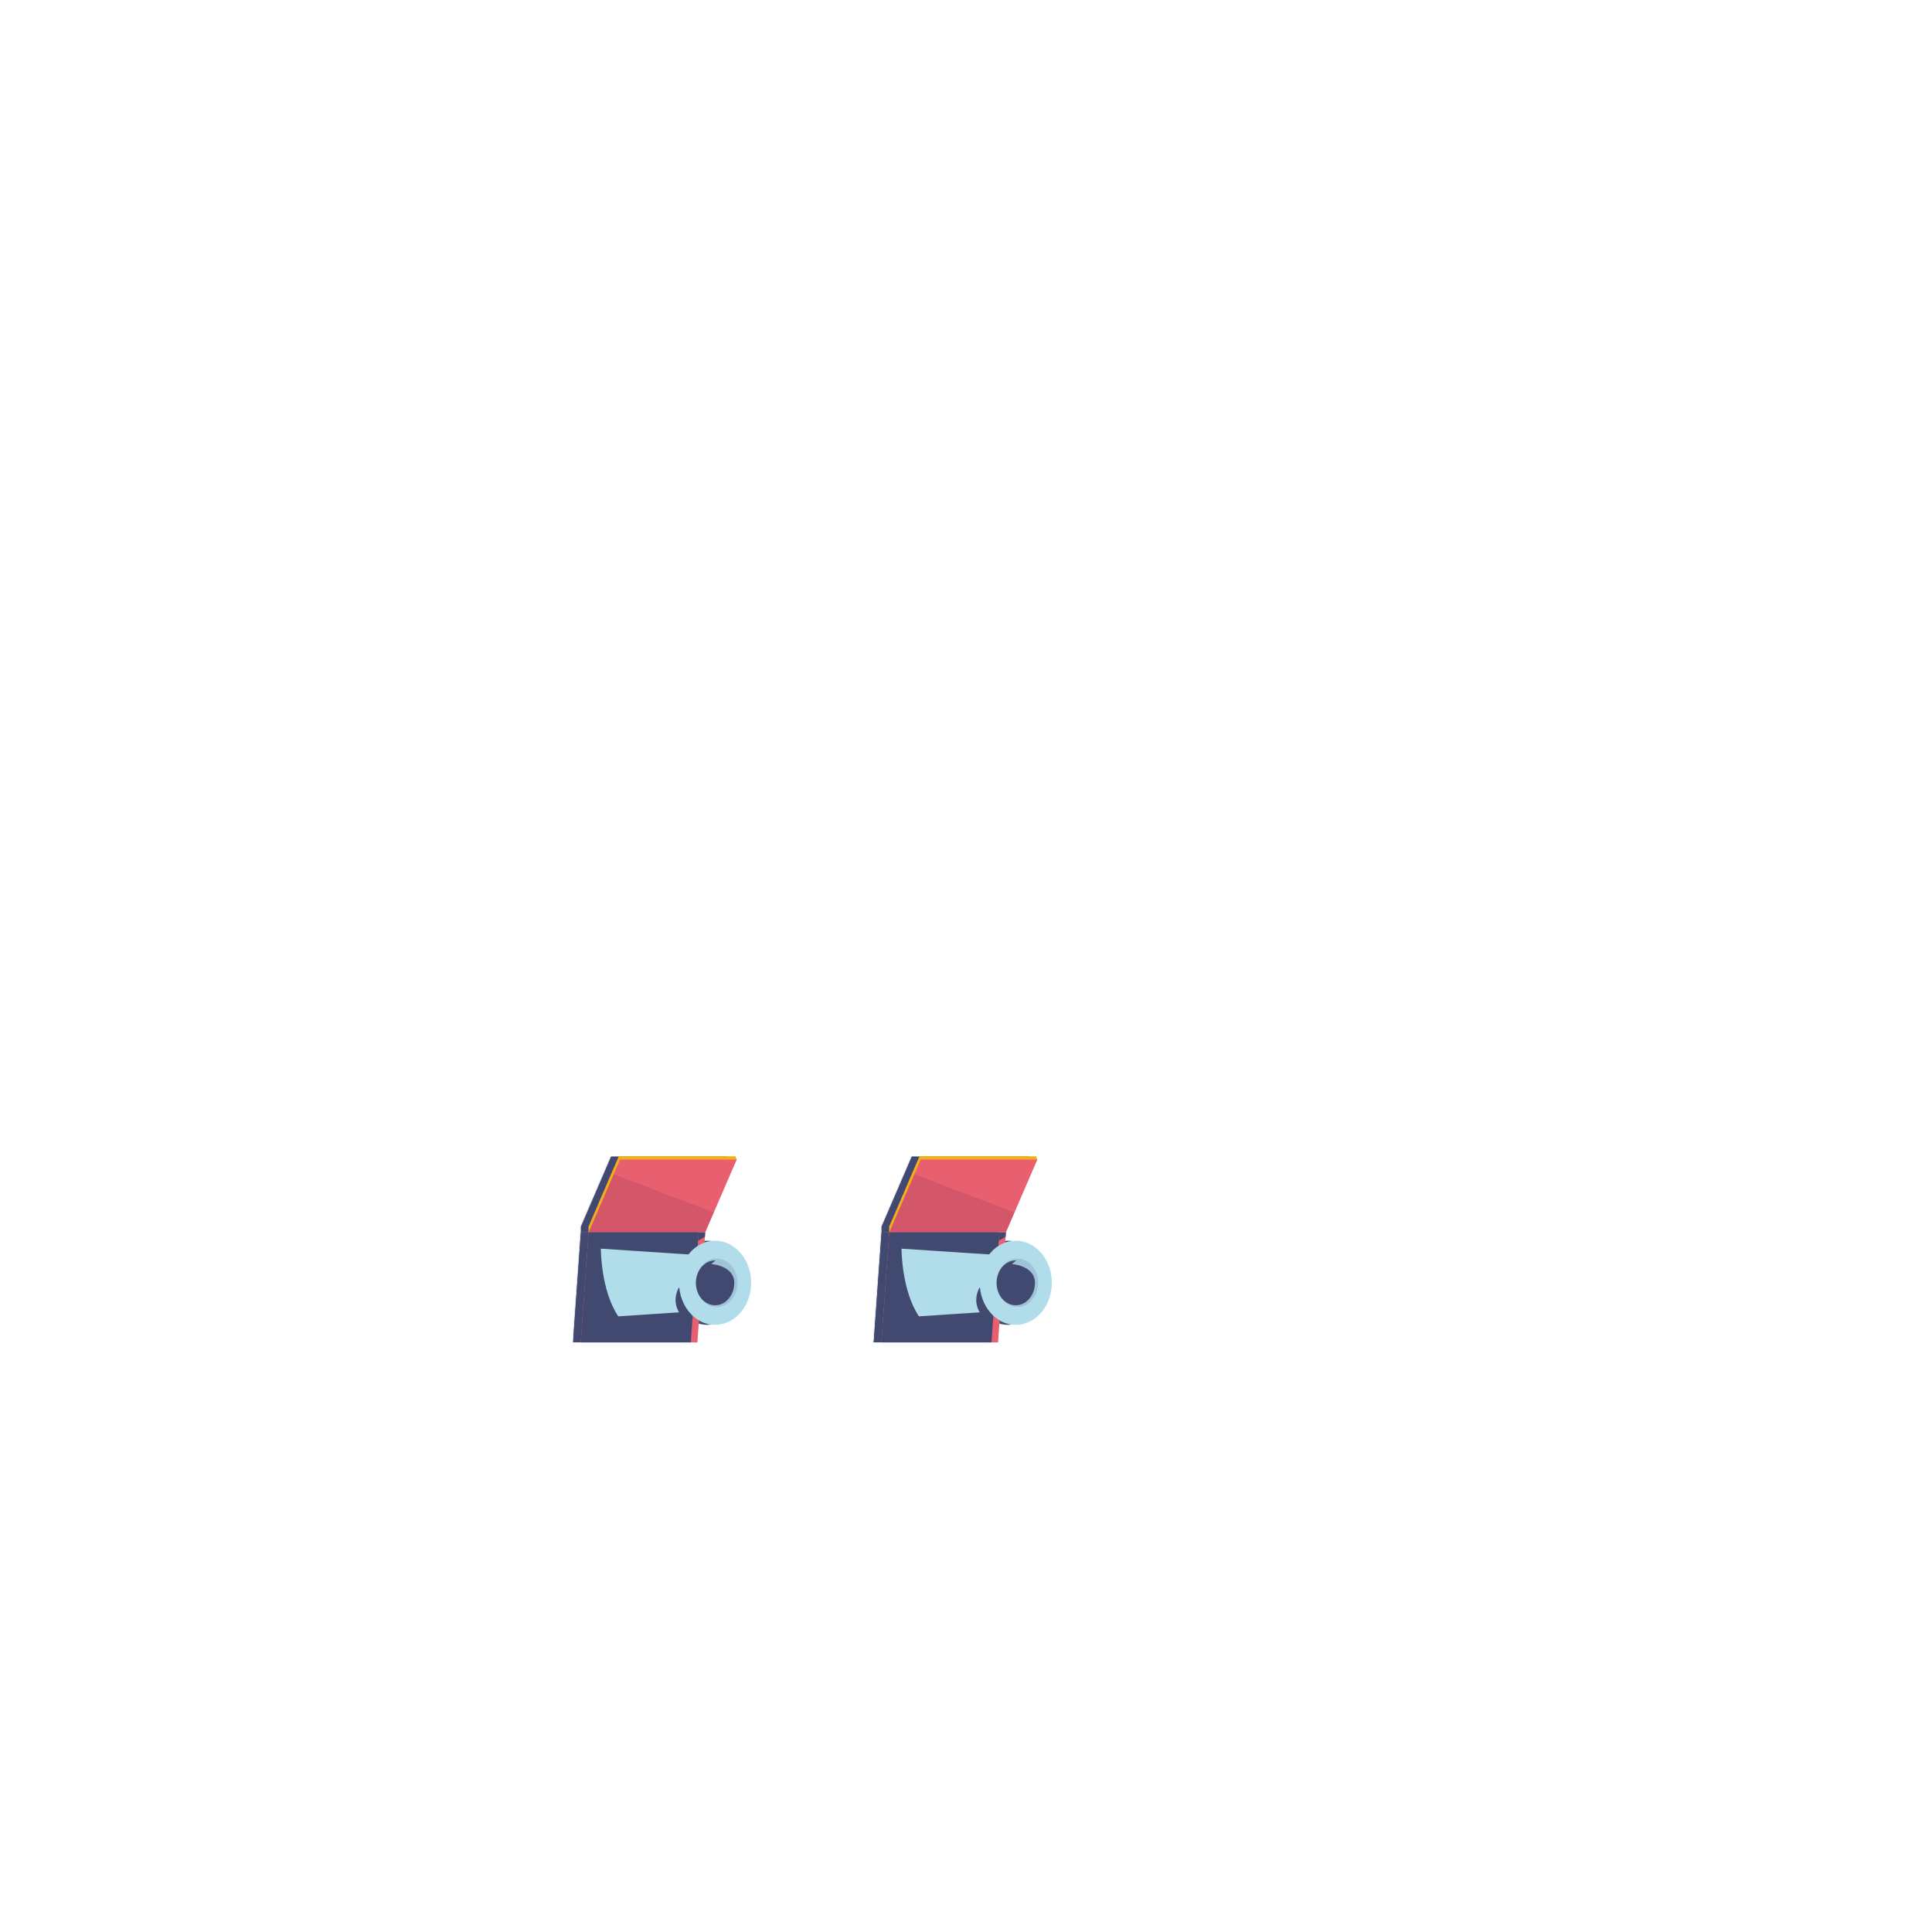
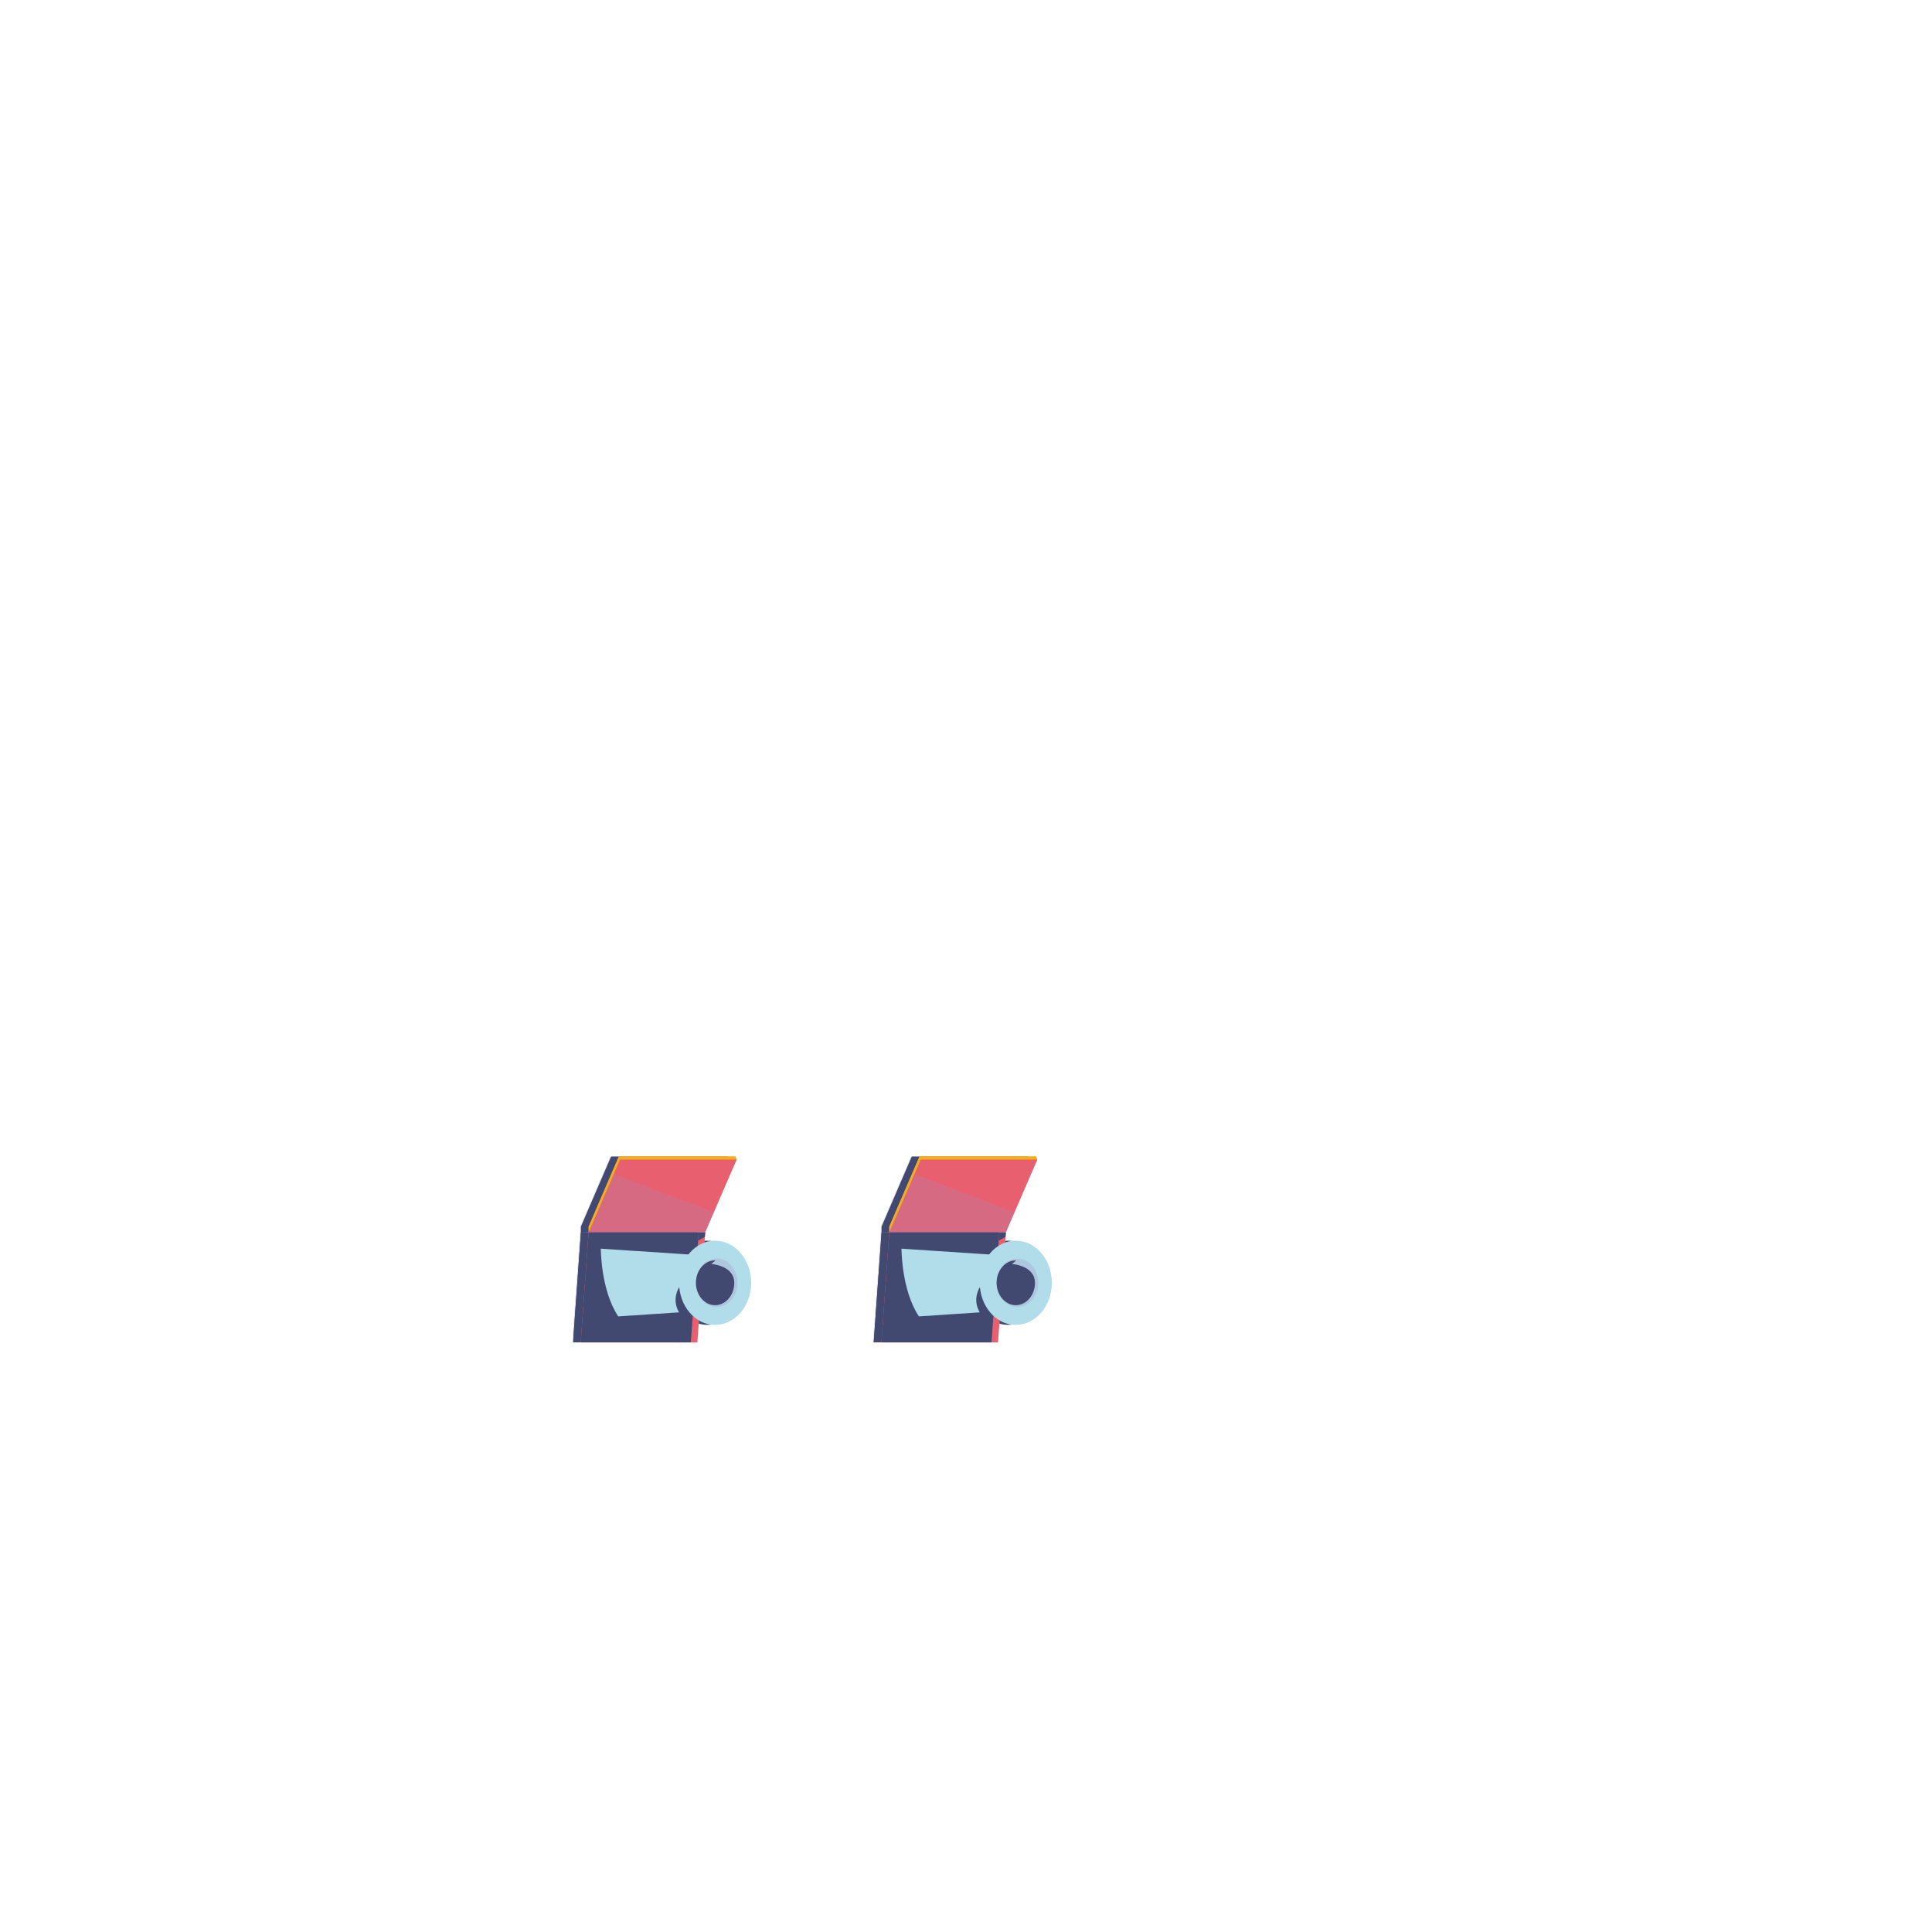
- <svg xmlns="http://www.w3.org/2000/svg" viewBox="0 0 300 300">
+ <svg xmlns="http://www.w3.org/2000/svg" width="300" height="300" viewBox="0 0 300 300">
  <defs>
-     <style>.cls-1{fill:#f4af13;}.cls-2{fill:#b1ddea;}.cls-3{fill:#e86170;}.cls-4{filter:url(#drop-shadow-1);}.cls-5{isolation:isolate;}.cls-6{fill:#a384bb;mix-blend-mode:multiply;opacity:.25;}.cls-7{fill:#42496f;}</style>
-     <filter id="drop-shadow-1" x="88.96" y="179.55" width="74.37" height="28.9" filterUnits="userSpaceOnUse">
-       <feOffset dx="-1.22" dy="0" />
-       <feGaussianBlur result="blur" stdDeviation="0" />
+     <filter id="b" data-name="drop-shadow-1" x="88.962" y="179.553" width="74.365" height="28.897" filterUnits="userSpaceOnUse">
+       <feOffset dx="-1.219" dy="0" />
+       <feGaussianBlur result="c" stdDeviation="0" />
      <feFlood flood-color="#42496f" flood-opacity="1" />
-       <feComposite in2="blur" operator="in" />
+       <feComposite in2="c" operator="in" />
      <feComposite in="SourceGraphic" />
    </filter>
  </defs>
-   <g class="cls-5">
-     <g id="bateau_02">
-       <g class="cls-4">
-         <polygon class="cls-3" points="108.29 208.45 90.18 208.45 91.4 191.36 109.51 191.36 108.29 208.45" />
-         <polygon class="cls-1" points="114.21 179.55 96.1 179.55 91.4 190.46 91.4 191.36 109.51 190.46 114.39 180.06 114.21 179.55" />
-         <polygon class="cls-3" points="114.39 180.06 96.28 180.06 91.4 191.36 109.51 191.36 114.39 180.06" />
-         <polygon class="cls-6" points="110.84 188.27 95.3 182.34 91.4 191.36 109.51 191.36 110.84 188.27" />
-         <polygon class="cls-7" points="107.27 208.45 90.18 208.45 91.4 191.36 108.49 191.36 107.27 208.45" />
-         <polygon class="cls-7" points="108.49 191.36 109.51 191.36 109.46 192.05 108.4 192.65 108.49 191.36" />
-         <path class="cls-2" d="M93.3,193.89s-.03,6.43,2.7,10.51l9.44-.62c-1.21-2.06,0-3.88,0-3.88l3.1,3.67,4.1-.27v-8.13l-19.35-1.28Z" />
-         <ellipse class="cls-2" cx="111.04" cy="199.19" rx="5.6" ry="6.53" />
-         <ellipse class="cls-6" cx="111.29" cy="199.19" rx="3.23" ry="3.77" />
-         <path class="cls-7" d="M110.45,196.27l.66-.55s-.05,0-.07,0c-1.64,0-2.98,1.56-2.98,3.48s1.33,3.48,2.98,3.48,2.98-1.56,2.98-3.48c0-.16-.02-.32-.04-.48-.4-2.24-3.53-2.44-3.53-2.44Z" />
-         <polygon class="cls-3" points="154.98 208.45 136.87 208.45 138.09 191.36 156.2 191.36 154.98 208.45" />
-         <polygon class="cls-1" points="160.9 179.55 142.79 179.55 138.09 190.46 138.09 191.36 156.2 190.46 161.07 180.06 160.9 179.55" />
-         <polygon class="cls-3" points="161.07 180.06 142.97 180.06 138.09 191.36 156.2 191.36 161.07 180.06" />
-         <polygon class="cls-6" points="157.53 188.27 141.98 182.34 138.09 191.36 156.2 191.36 157.53 188.27" />
-         <polygon class="cls-7" points="153.96 208.45 136.87 208.45 138.09 191.36 155.18 191.36 153.96 208.45" />
-         <polygon class="cls-7" points="155.18 191.36 156.2 191.36 156.15 192.05 155.09 192.65 155.18 191.36" />
-         <path class="cls-2" d="M139.99,193.89s-.03,6.43,2.7,10.51l9.44-.62c-1.21-2.06,0-3.88,0-3.88l3.1,3.67,4.1-.27v-8.13l-19.35-1.28Z" />
-         <ellipse class="cls-2" cx="157.73" cy="199.19" rx="5.6" ry="6.53" />
-         <ellipse class="cls-6" cx="157.98" cy="199.19" rx="3.23" ry="3.77" />
-         <path class="cls-7" d="M157.14,196.27l.66-.55s-.05,0-.07,0c-1.64,0-2.98,1.56-2.98,3.48s1.33,3.48,2.98,3.48,2.98-1.56,2.98-3.48c0-.16-.02-.32-.04-.48-.4-2.24-3.53-2.44-3.53-2.44Z" />
+   <g isolation="isolate">
+     <g id="a" data-name="bateau 02">
+       <g filter="url(#b)">
+         <g>
+           <g>
+             <polygon points="108.286 208.45 90.181 208.45 91.401 191.357 109.506 191.357 108.286 208.45" fill="#e86170" />
+             <polygon points="114.208 179.553 96.103 179.553 91.401 190.465 91.401 191.357 109.506 190.465 114.385 180.056 114.208 179.553" fill="#f4af13" />
+             <polygon points="114.385 180.056 96.28 180.056 91.401 191.357 109.506 191.357 114.385 180.056" fill="#e86170" />
+             <polygon points="110.841 188.265 95.296 182.336 91.401 191.357 109.506 191.357 110.841 188.265" fill="#a384bb" mix-blend-mode="multiply" opacity=".25" />
+             <polygon points="107.274 208.45 90.181 208.45 91.401 191.357 108.494 191.357 107.274 208.45" fill="#42496f" />
+             <polygon points="108.494 191.357 109.506 191.357 109.457 192.045 108.402 192.654 108.494 191.357" fill="#42496f" />
+           </g>
+           <g>
+             <path d="M93.296,193.894s-.026,6.428,2.703,10.513l9.444-.625c-1.213-2.064,0-3.879,0-3.879l3.102,3.674,4.099-.271v-8.133l-19.348-1.279Z" fill="#b1ddea" />
+             <ellipse cx="111.041" cy="199.189" rx="5.597" ry="6.535" fill="#b1ddea" />
+             <ellipse cx="111.29" cy="199.189" rx="3.228" ry="3.769" fill="#a384bb" mix-blend-mode="multiply" opacity=".25" />
+             <path d="M110.448,196.268l.663-.548c-.024,0-.046-.008-.07-.008-1.645,0-2.979,1.557-2.979,3.478s1.334,3.478,2.979,3.478,2.979-1.557,2.979-3.478c0-.165-.023-.323-.042-.482-.397-2.236-3.529-2.44-3.529-2.44Z" fill="#42496f" />
+           </g>
+         </g>
+         <g>
+           <g>
+             <polygon points="154.975 208.45 136.87 208.45 138.09 191.357 156.195 191.357 154.975 208.45" fill="#e86170" />
+             <polygon points="160.898 179.553 142.793 179.553 138.09 190.465 138.09 191.357 156.195 190.465 161.075 180.056 160.898 179.553" fill="#f4af13" />
+             <polygon points="161.075 180.056 142.97 180.056 138.09 191.357 156.195 191.357 161.075 180.056" fill="#e86170" />
+             <polygon points="157.53 188.265 141.985 182.336 138.09 191.357 156.195 191.357 157.53 188.265" fill="#a384bb" mix-blend-mode="multiply" opacity=".25" />
+             <polygon points="153.964 208.45 136.87 208.45 138.09 191.357 155.184 191.357 153.964 208.45" fill="#42496f" />
+             <polygon points="155.184 191.357 156.195 191.357 156.146 192.045 155.091 192.654 155.184 191.357" fill="#42496f" />
+           </g>
+           <g>
+             <path d="M139.986,193.894s-.026,6.428,2.703,10.513l9.444-.625c-1.213-2.064,0-3.879,0-3.879l3.102,3.674,4.099-.271v-8.133l-19.348-1.279Z" fill="#b1ddea" />
+             <ellipse cx="157.73" cy="199.189" rx="5.597" ry="6.535" fill="#b1ddea" />
+             <ellipse cx="157.979" cy="199.189" rx="3.228" ry="3.769" fill="#a384bb" mix-blend-mode="multiply" opacity=".25" />
+             <path d="M157.138,196.268l.663-.548c-.024,0-.046-.008-.07-.008-1.645,0-2.979,1.557-2.979,3.478s1.334,3.478,2.979,3.478,2.979-1.557,2.979-3.478c0-.165-.023-.323-.042-.482-.397-2.236-3.529-2.44-3.529-2.44Z" fill="#42496f" />
+           </g>
+         </g>
      </g>
    </g>
  </g>
</svg>
